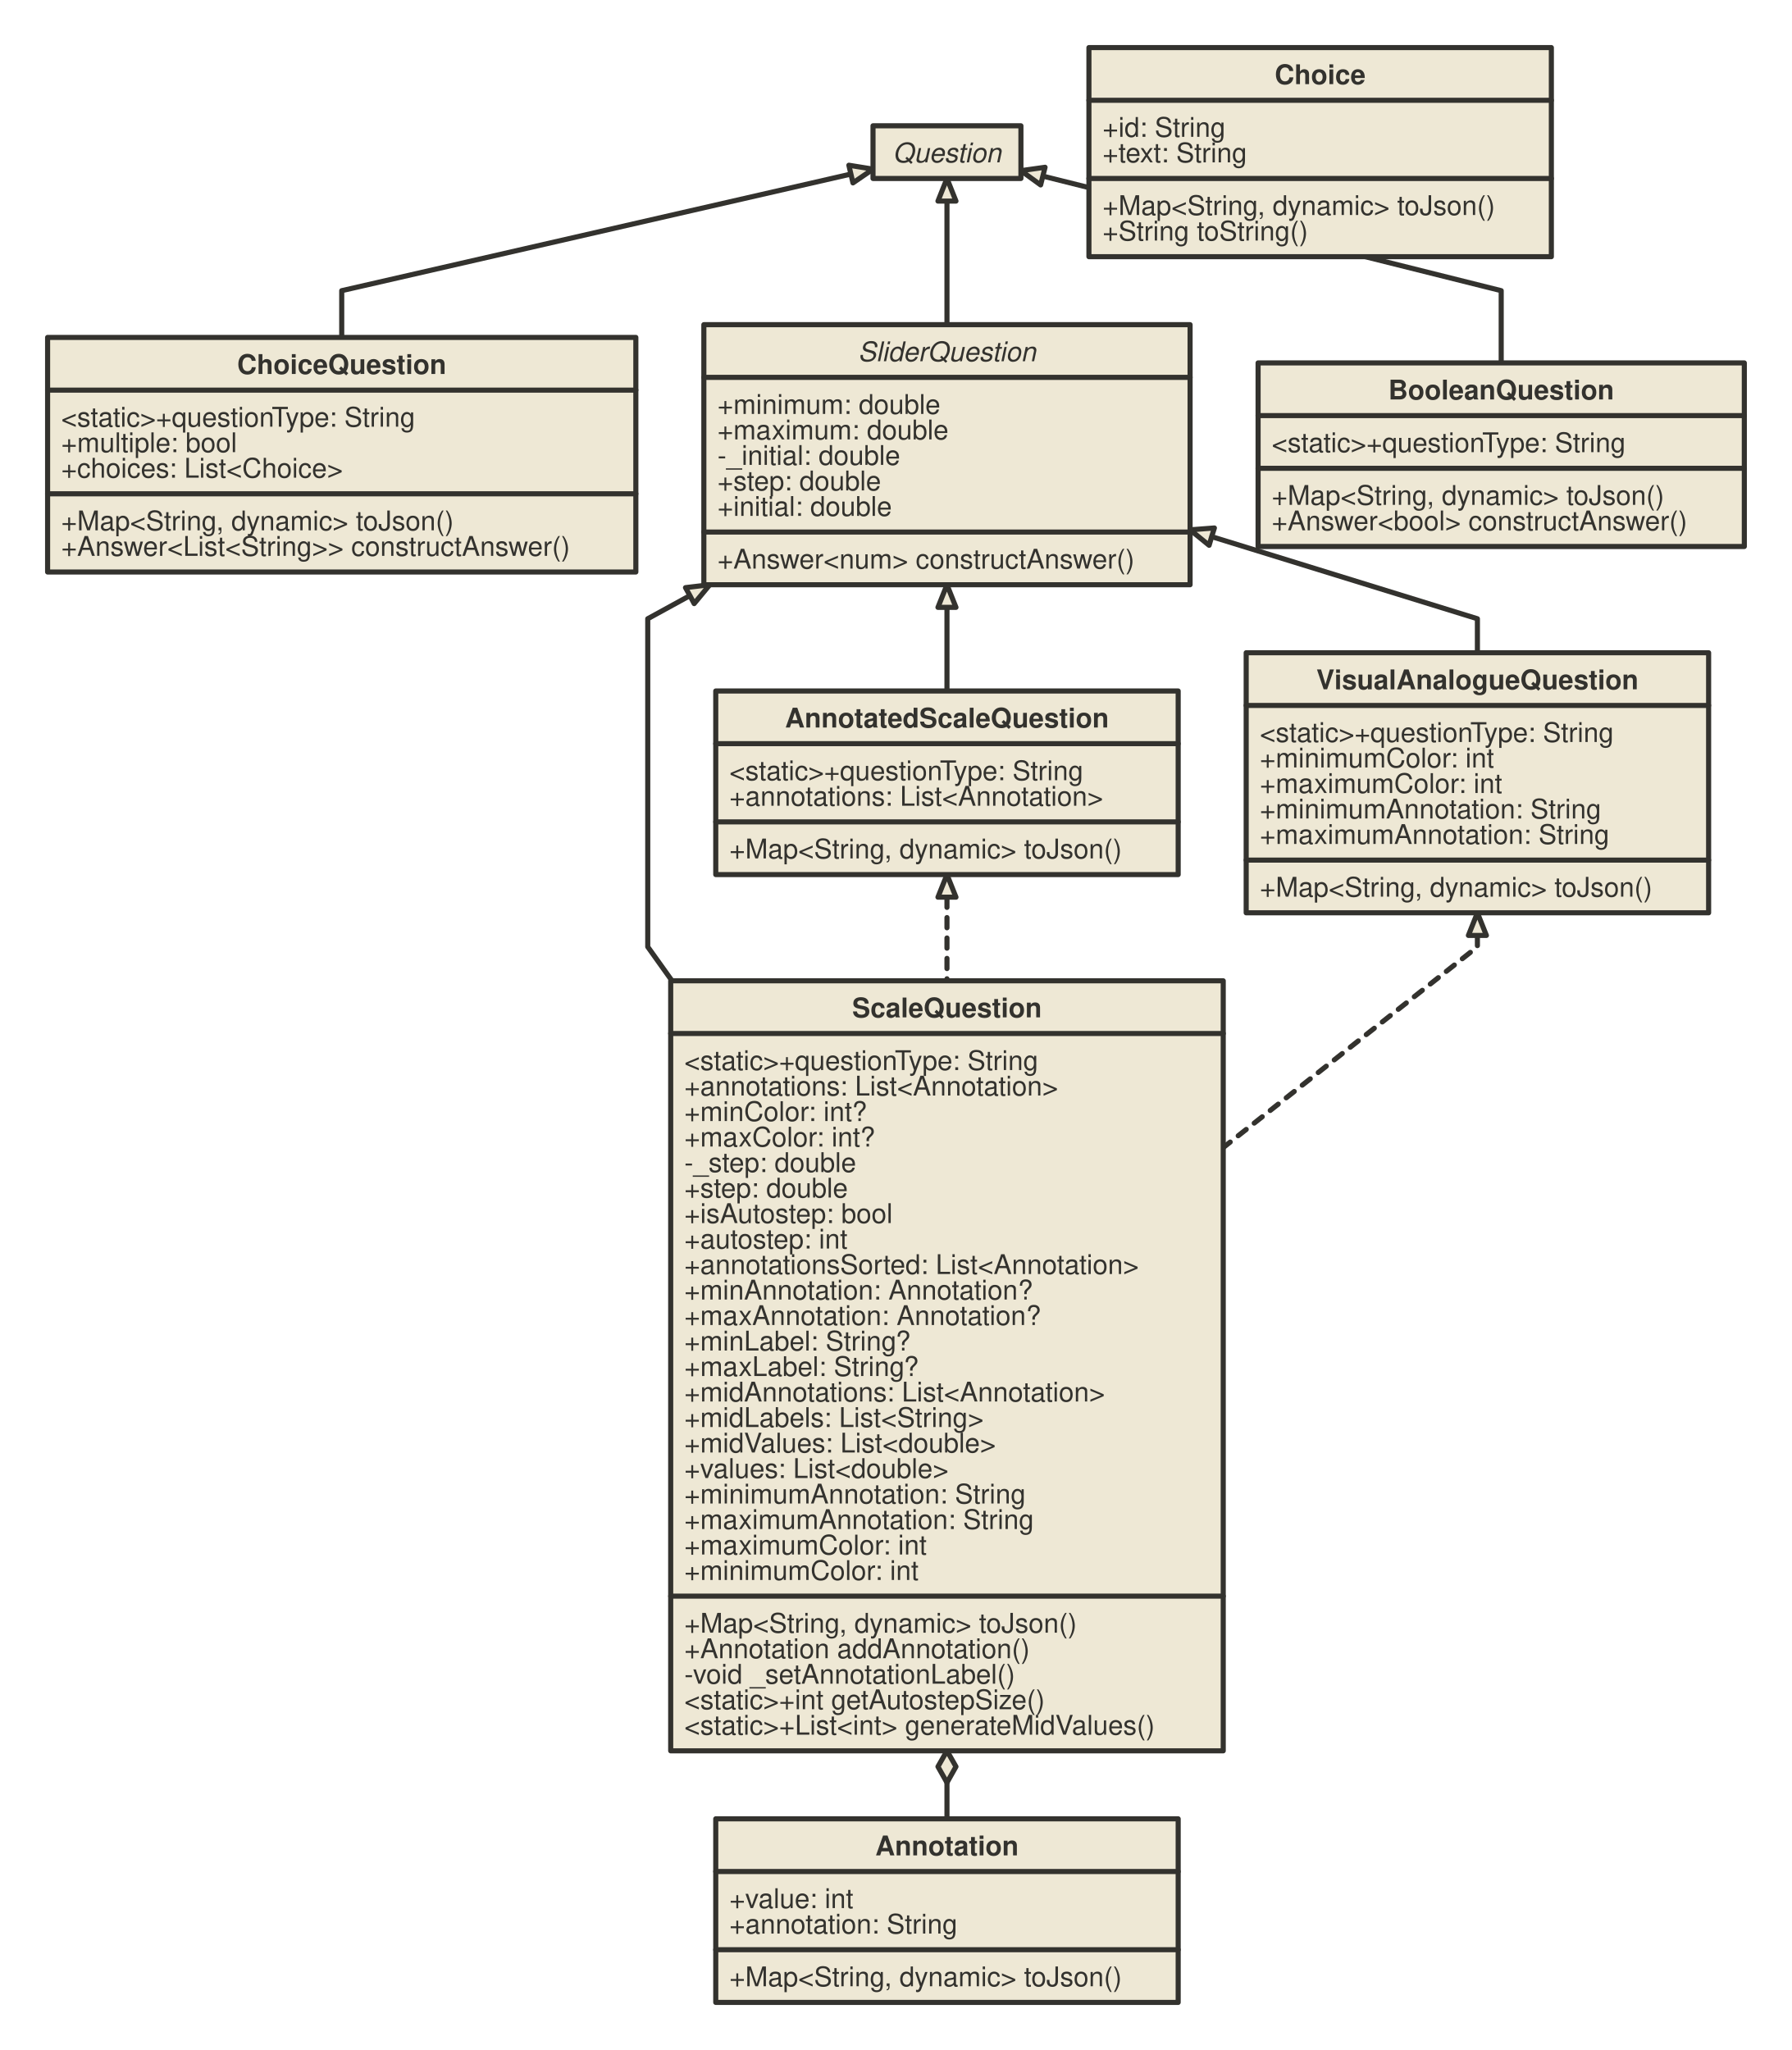
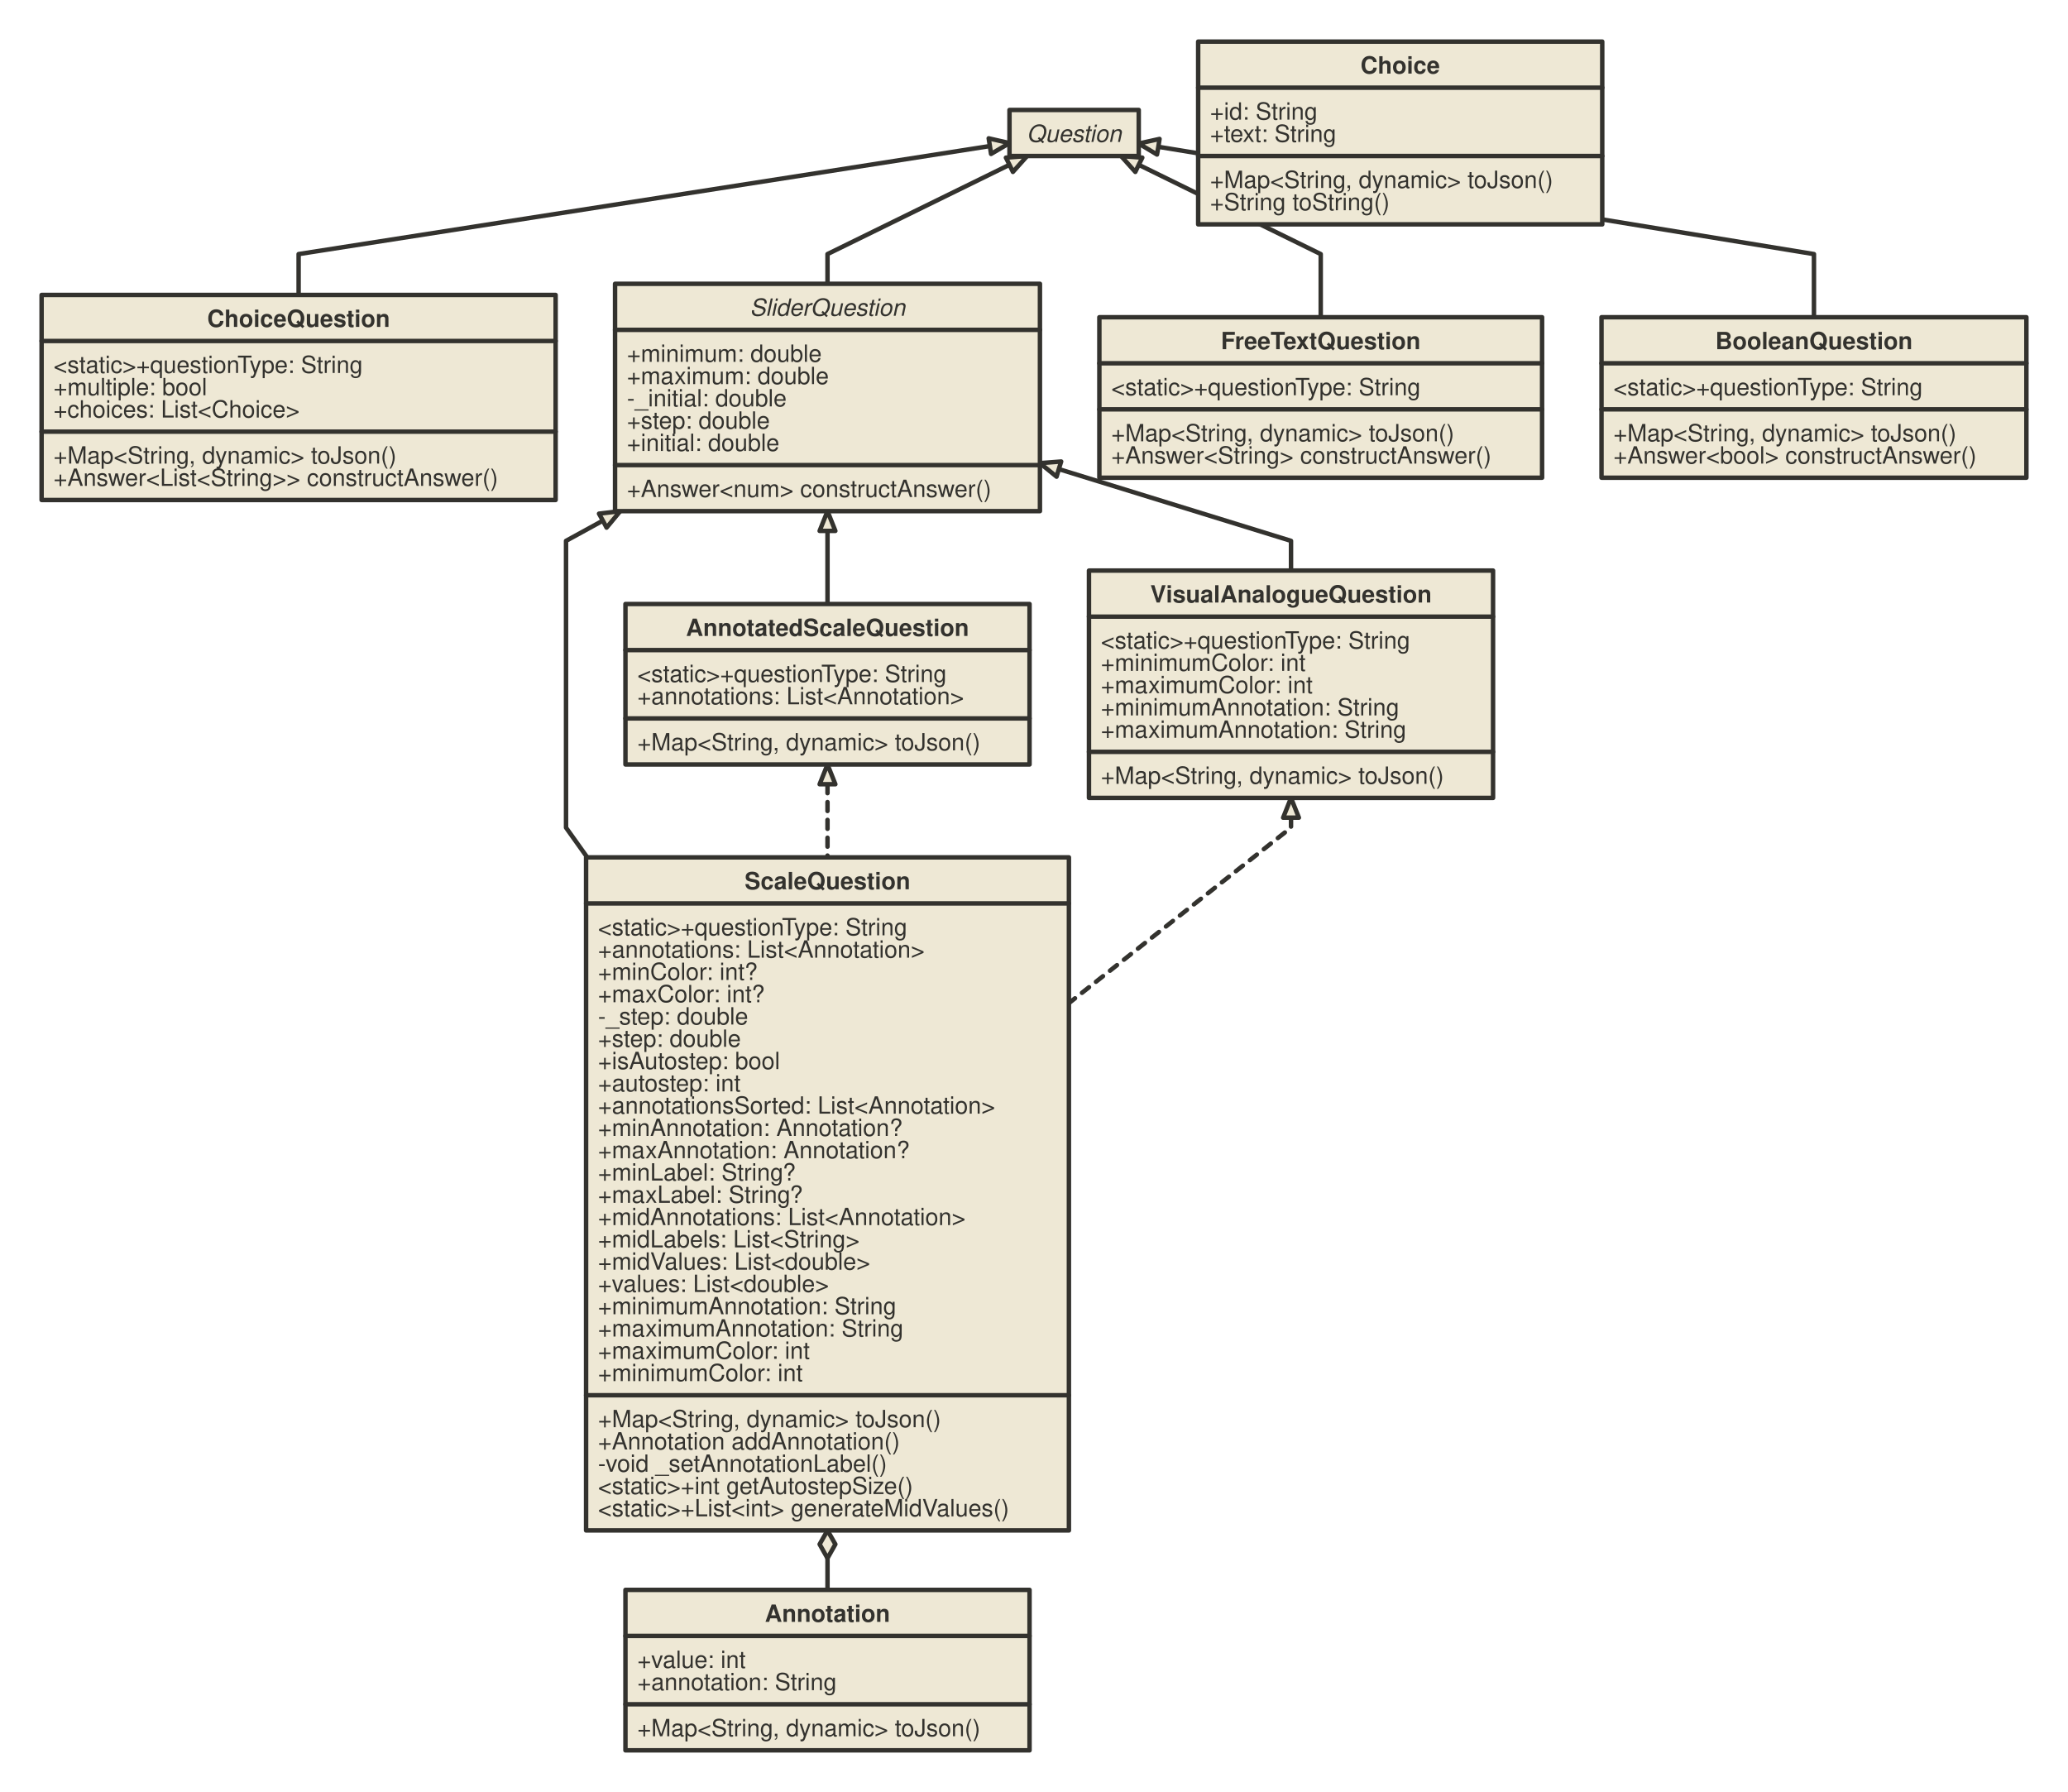
- <svg xmlns="http://www.w3.org/2000/svg" version="1.1" baseProfile="full" width="1054.0" height="1206.0" viewbox="0 0 1054 1206">
+ <svg xmlns="http://www.w3.org/2000/svg" version="1.1" baseProfile="full" width="1392.0" height="1206.0" viewbox="0 0 1392 1206">
  <g stroke-width="1.0" text-align="left" font="12pt Helvetica, Arial, sans-serif" font-size="12pt" font-family="Helvetica" font-weight="normal" font-style="normal">
    <g font-family="Helvetica" font-size="12pt" font-weight="bold" font-style="normal" stroke-width="3.0" stroke-linejoin="round" stroke-linecap="round" stroke="#33322E">
      <g stroke="transparent" fill="transparent">
-         <rect x="0.0" y="0.0" height="1206.0" width="1054.0" stroke="none" />
+         <rect x="0.0" y="0.0" height="1206.0" width="1392.0" stroke="none" />
      </g>
      <g transform="translate(8, 8)" fill="#33322E">
        <g transform="translate(20, 20)" fill="#eee8d5" font-family="Helvetica" font-size="12pt" font-weight="normal" font-style="normal">
-           <path d="M472.5 74.4 L173 143 L173 170.5 L173.0 170.5 " fill="none" />
-           <path d="M473.7 79.6 L472.5 74.4 L471.3 69.2 L485.5 71.5 Z" />
-           <path d="M529.0 90.3 L529 143 L529 163 L529.0 163.0 " fill="none" />
-           <path d="M534.3 90.3 L529.0 90.3 L523.7 90.3 L529.0 77.0 Z" />
+           <path d="M638.3 70.3 L173 143 L173 170.5 L173.0 170.5 " fill="none" />
+           <path d="M639.1 75.6 L638.3 70.3 L637.5 65.1 L651.5 68.3 Z" />
+           <path d="M651.5 82.9 L529 143 L529 163 L529.0 163.0 " fill="none" />
+           <path d="M653.8 87.7 L651.5 82.9 L649.1 78.1 L663.4 77.0 Z" />
          <path d="M529.0 329.3 L529 336 L529 378.5 L529.0 378.5 " fill="none" />
          <path d="M534.3 329.3 L529.0 329.3 L523.7 329.3 L529.0 316.0 Z" />
          <path d="M529.0 1020.7 L529 1022 L529 1042 L529.0 1042.0 " fill="none" />
          <g fill="#eee8d5">
            <path d="M534.3 1011.3 L529.0 1020.7 L523.7 1011.3 L529.0 1002.0 Z" />
          </g>
          <path d="M377.8 322.4 L353 336 L353 432.5 L353 432.5 L353 529 L353 529 L367.28 549 L367.3 549.0 " fill="none" />
          <path d="M380.3 327.1 L377.8 322.4 L375.2 317.7 L389.5 316.0 Z" />
          <g stroke-dasharray="6 6">
            <path d="M529.0 499.8 L529 529 L529 549 L529.0 549.0 " fill="none" />
          </g>
          <path d="M534.3 499.8 L529.0 499.8 L523.7 499.8 L529.0 486.5 Z" />
          <g stroke-dasharray="6 6">
            <path d="M841.0 522.3 L841 529 L691.5 647.115 L691.5 647.1 " fill="none" />
          </g>
          <path d="M846.3 522.3 L841.0 522.3 L835.7 522.3 L841.0 509.0 Z" />
+           <path d="M738.5 82.9 L861 143 L861 185.5 L861.0 185.5 " fill="none" />
+           <path d="M740.9 78.1 L738.5 82.9 L736.2 87.7 L726.6 77.0 Z" />
          <path d="M684.7 287.7 L841 336 L841 356 L841.0 356.0 " fill="none" />
          <path d="M686.3 282.6 L684.7 287.7 L683.2 292.8 L672.0 283.7 Z" />
-           <path d="M585.4 75.6 L855 143 L855 185.5 L855.0 185.5 " fill="none" />
-           <path d="M586.7 70.4 L585.4 75.6 L584.1 80.8 L572.5 72.4 Z" />
+           <path d="M751.7 70.8 L1193 143 L1193 185.5 L1193.0 185.5 " fill="none" />
+           <path d="M752.5 65.5 L751.7 70.8 L750.8 76.0 L738.5 68.6 Z" />
          <g data-name="ChoiceQuestion">
            <g fill="#eee8d5" stroke="#33322E" data-name="ChoiceQuestion">
              <rect x="0.0" y="170.5" height="138.0" width="346.0" data-name="ChoiceQuestion" />
              <path d="M0.0 201.5 L346.0 201.5" fill="none" data-name="ChoiceQuestion" />
              <path d="M0.0 262.5 L346.0 262.5" fill="none" data-name="ChoiceQuestion" />
            </g>
            <g transform="translate(0, 170.5)" font-family="Helvetica" font-size="12pt" font-weight="bold" font-style="normal" data-name="ChoiceQuestion">
              <g transform="translate(8, 8)" fill="#33322E" text-align="center" data-name="ChoiceQuestion">
                <text x="165.0" y="13.5" stroke="none" text-anchor="middle" data-name="ChoiceQuestion">ChoiceQuestion</text>
              </g>
            </g>
            <g transform="translate(0, 201.5)" font-family="Helvetica" font-size="12pt" font-weight="normal" font-style="normal" data-name="ChoiceQuestion">
              <g transform="translate(8, 8)" fill="#33322E" text-align="left" data-name="ChoiceQuestion">
                <text x="0.0" y="13.5" stroke="none" data-name="ChoiceQuestion">&lt;static&gt;+questionType: String</text>
                <text x="0.0" y="28.5" stroke="none" data-name="ChoiceQuestion">+multiple: bool</text>
                <text x="0.0" y="43.5" stroke="none" data-name="ChoiceQuestion">+choices: List&lt;Choice&gt;</text>
              </g>
            </g>
            <g transform="translate(0, 262.5)" font-family="Helvetica" font-size="12pt" font-weight="normal" font-style="normal" data-name="ChoiceQuestion">
              <g transform="translate(8, 8)" fill="#33322E" text-align="left" data-name="ChoiceQuestion">
                <text x="0.0" y="13.5" stroke="none" data-name="ChoiceQuestion">+Map&lt;String, dynamic&gt; toJson()</text>
                <text x="0.0" y="28.5" stroke="none" data-name="ChoiceQuestion">+Answer&lt;List&lt;String&gt;&gt; constructAnswer()</text>
              </g>
            </g>
          </g>
          <g data-name="Question">
            <g fill="#eee8d5" stroke="#33322E" data-name="Question">
-               <rect x="485.5" y="46.0" height="31.0" width="87.0" data-name="Question" />
-             </g>
-             <g transform="translate(485.5, 46)" font-family="Helvetica" font-size="12pt" font-weight="normal" font-style="italic" data-name="Question">
+               <rect x="651.5" y="46.0" height="31.0" width="87.0" data-name="Question" />
+             </g>
+             <g transform="translate(651.5, 46)" font-family="Helvetica" font-size="12pt" font-weight="normal" font-style="italic" data-name="Question">
              <g transform="translate(8, 8)" fill="#33322E" text-align="center" data-name="Question">
                <text x="35.5" y="13.5" stroke="none" text-anchor="middle" data-name="Question">Question</text>
              </g>
            </g>
          </g>
          <g data-name="Choice">
            <g fill="#eee8d5" stroke="#33322E" data-name="Choice">
-               <rect x="612.5" y="0.0" height="123.0" width="272.0" data-name="Choice" />
-               <path d="M612.5 31.0 L884.5 31.0" fill="none" data-name="Choice" />
-               <path d="M612.5 77.0 L884.5 77.0" fill="none" data-name="Choice" />
-             </g>
-             <g transform="translate(612.5, 0)" font-family="Helvetica" font-size="12pt" font-weight="bold" font-style="normal" data-name="Choice">
+               <rect x="778.5" y="0.0" height="123.0" width="272.0" data-name="Choice" />
+               <path d="M778.5 31.0 L1050.5 31.0" fill="none" data-name="Choice" />
+               <path d="M778.5 77.0 L1050.5 77.0" fill="none" data-name="Choice" />
+             </g>
+             <g transform="translate(778.5, 0)" font-family="Helvetica" font-size="12pt" font-weight="bold" font-style="normal" data-name="Choice">
              <g transform="translate(8, 8)" fill="#33322E" text-align="center" data-name="Choice">
                <text x="128.0" y="13.5" stroke="none" text-anchor="middle" data-name="Choice">Choice</text>
              </g>
            </g>
-             <g transform="translate(612.5, 31)" font-family="Helvetica" font-size="12pt" font-weight="normal" font-style="normal" data-name="Choice">
+             <g transform="translate(778.5, 31)" font-family="Helvetica" font-size="12pt" font-weight="normal" font-style="normal" data-name="Choice">
              <g transform="translate(8, 8)" fill="#33322E" text-align="left" data-name="Choice">
                <text x="0.0" y="13.5" stroke="none" data-name="Choice">+id: String</text>
                <text x="0.0" y="28.5" stroke="none" data-name="Choice">+text: String</text>
              </g>
            </g>
-             <g transform="translate(612.5, 77)" font-family="Helvetica" font-size="12pt" font-weight="normal" font-style="normal" data-name="Choice">
+             <g transform="translate(778.5, 77)" font-family="Helvetica" font-size="12pt" font-weight="normal" font-style="normal" data-name="Choice">
              <g transform="translate(8, 8)" fill="#33322E" text-align="left" data-name="Choice">
                <text x="0.0" y="13.5" stroke="none" data-name="Choice">+Map&lt;String, dynamic&gt; toJson()</text>
                <text x="0.0" y="28.5" stroke="none" data-name="Choice">+String toString()</text>
              </g>
            </g>
          </g>
          <g data-name="SliderQuestion">
            <g fill="#eee8d5" stroke="#33322E" data-name="SliderQuestion">
              <rect x="386.0" y="163.0" height="153.0" width="286.0" data-name="SliderQuestion" />
              <path d="M386.0 194.0 L672.0 194.0" fill="none" data-name="SliderQuestion" />
              <path d="M386.0 285.0 L672.0 285.0" fill="none" data-name="SliderQuestion" />
            </g>
            <g transform="translate(386, 163)" font-family="Helvetica" font-size="12pt" font-weight="normal" font-style="italic" data-name="SliderQuestion">
              <g transform="translate(8, 8)" fill="#33322E" text-align="center" data-name="SliderQuestion">
                <text x="135.0" y="13.5" stroke="none" text-anchor="middle" data-name="SliderQuestion">SliderQuestion</text>
              </g>
            </g>
            <g transform="translate(386, 194)" font-family="Helvetica" font-size="12pt" font-weight="normal" font-style="normal" data-name="SliderQuestion">
              <g transform="translate(8, 8)" fill="#33322E" text-align="left" data-name="SliderQuestion">
                <text x="0.0" y="13.5" stroke="none" data-name="SliderQuestion">+minimum: double</text>
                <text x="0.0" y="28.5" stroke="none" data-name="SliderQuestion">+maximum: double</text>
                <text x="0.0" y="43.5" stroke="none" data-name="SliderQuestion">-_initial: double</text>
                <text x="0.0" y="58.5" stroke="none" data-name="SliderQuestion">+step: double</text>
                <text x="0.0" y="73.5" stroke="none" data-name="SliderQuestion">+initial: double</text>
              </g>
            </g>
            <g transform="translate(386, 285)" font-family="Helvetica" font-size="12pt" font-weight="normal" font-style="normal" data-name="SliderQuestion">
              <g transform="translate(8, 8)" fill="#33322E" text-align="left" data-name="SliderQuestion">
                <text x="0.0" y="13.5" stroke="none" data-name="SliderQuestion">+Answer&lt;num&gt; constructAnswer()</text>
              </g>
            </g>
          </g>
          <g data-name="AnnotatedScaleQuestion">
            <g fill="#eee8d5" stroke="#33322E" data-name="AnnotatedScaleQuestion">
              <rect x="393.0" y="378.5" height="108.0" width="272.0" data-name="AnnotatedScaleQuestion" />
              <path d="M393.0 409.5 L665.0 409.5" fill="none" data-name="AnnotatedScaleQuestion" />
              <path d="M393.0 455.5 L665.0 455.5" fill="none" data-name="AnnotatedScaleQuestion" />
            </g>
            <g transform="translate(393, 378.5)" font-family="Helvetica" font-size="12pt" font-weight="bold" font-style="normal" data-name="AnnotatedScaleQuestion">
              <g transform="translate(8, 8)" fill="#33322E" text-align="center" data-name="AnnotatedScaleQuestion">
                <text x="128.0" y="13.5" stroke="none" text-anchor="middle" data-name="AnnotatedScaleQuestion">AnnotatedScaleQuestion</text>
              </g>
            </g>
            <g transform="translate(393, 409.5)" font-family="Helvetica" font-size="12pt" font-weight="normal" font-style="normal" data-name="AnnotatedScaleQuestion">
              <g transform="translate(8, 8)" fill="#33322E" text-align="left" data-name="AnnotatedScaleQuestion">
                <text x="0.0" y="13.5" stroke="none" data-name="AnnotatedScaleQuestion">&lt;static&gt;+questionType: String</text>
                <text x="0.0" y="28.5" stroke="none" data-name="AnnotatedScaleQuestion">+annotations: List&lt;Annotation&gt;</text>
              </g>
            </g>
            <g transform="translate(393, 455.5)" font-family="Helvetica" font-size="12pt" font-weight="normal" font-style="normal" data-name="AnnotatedScaleQuestion">
              <g transform="translate(8, 8)" fill="#33322E" text-align="left" data-name="AnnotatedScaleQuestion">
                <text x="0.0" y="13.5" stroke="none" data-name="AnnotatedScaleQuestion">+Map&lt;String, dynamic&gt; toJson()</text>
              </g>
            </g>
          </g>
          <g data-name="Annotation">
            <g fill="#eee8d5" stroke="#33322E" data-name="Annotation">
              <rect x="393.0" y="1042.0" height="108.0" width="272.0" data-name="Annotation" />
              <path d="M393.0 1073.0 L665.0 1073.0" fill="none" data-name="Annotation" />
              <path d="M393.0 1119.0 L665.0 1119.0" fill="none" data-name="Annotation" />
            </g>
            <g transform="translate(393, 1042)" font-family="Helvetica" font-size="12pt" font-weight="bold" font-style="normal" data-name="Annotation">
              <g transform="translate(8, 8)" fill="#33322E" text-align="center" data-name="Annotation">
                <text x="128.0" y="13.5" stroke="none" text-anchor="middle" data-name="Annotation">Annotation</text>
              </g>
            </g>
            <g transform="translate(393, 1073)" font-family="Helvetica" font-size="12pt" font-weight="normal" font-style="normal" data-name="Annotation">
              <g transform="translate(8, 8)" fill="#33322E" text-align="left" data-name="Annotation">
                <text x="0.0" y="13.5" stroke="none" data-name="Annotation">+value: int</text>
                <text x="0.0" y="28.5" stroke="none" data-name="Annotation">+annotation: String</text>
              </g>
            </g>
            <g transform="translate(393, 1119)" font-family="Helvetica" font-size="12pt" font-weight="normal" font-style="normal" data-name="Annotation">
              <g transform="translate(8, 8)" fill="#33322E" text-align="left" data-name="Annotation">
                <text x="0.0" y="13.5" stroke="none" data-name="Annotation">+Map&lt;String, dynamic&gt; toJson()</text>
              </g>
            </g>
          </g>
          <g data-name="ScaleQuestion">
            <g fill="#eee8d5" stroke="#33322E" data-name="ScaleQuestion">
              <rect x="366.5" y="549.0" height="453.0" width="325.0" data-name="ScaleQuestion" />
              <path d="M366.5 580.0 L691.5 580.0" fill="none" data-name="ScaleQuestion" />
              <path d="M366.5 911.0 L691.5 911.0" fill="none" data-name="ScaleQuestion" />
            </g>
            <g transform="translate(366.5, 549)" font-family="Helvetica" font-size="12pt" font-weight="bold" font-style="normal" data-name="ScaleQuestion">
              <g transform="translate(8, 8)" fill="#33322E" text-align="center" data-name="ScaleQuestion">
                <text x="154.5" y="13.5" stroke="none" text-anchor="middle" data-name="ScaleQuestion">ScaleQuestion</text>
              </g>
            </g>
            <g transform="translate(366.5, 580)" font-family="Helvetica" font-size="12pt" font-weight="normal" font-style="normal" data-name="ScaleQuestion">
              <g transform="translate(8, 8)" fill="#33322E" text-align="left" data-name="ScaleQuestion">
                <text x="0.0" y="13.5" stroke="none" data-name="ScaleQuestion">&lt;static&gt;+questionType: String</text>
                <text x="0.0" y="28.5" stroke="none" data-name="ScaleQuestion">+annotations: List&lt;Annotation&gt;</text>
                <text x="0.0" y="43.5" stroke="none" data-name="ScaleQuestion">+minColor: int?</text>
                <text x="0.0" y="58.5" stroke="none" data-name="ScaleQuestion">+maxColor: int?</text>
                <text x="0.0" y="73.5" stroke="none" data-name="ScaleQuestion">-_step: double</text>
                <text x="0.0" y="88.5" stroke="none" data-name="ScaleQuestion">+step: double</text>
                <text x="0.0" y="103.5" stroke="none" data-name="ScaleQuestion">+isAutostep: bool</text>
                <text x="0.0" y="118.5" stroke="none" data-name="ScaleQuestion">+autostep: int</text>
                <text x="0.0" y="133.5" stroke="none" data-name="ScaleQuestion">+annotationsSorted: List&lt;Annotation&gt;</text>
                <text x="0.0" y="148.5" stroke="none" data-name="ScaleQuestion">+minAnnotation: Annotation?</text>
                <text x="0.0" y="163.5" stroke="none" data-name="ScaleQuestion">+maxAnnotation: Annotation?</text>
                <text x="0.0" y="178.5" stroke="none" data-name="ScaleQuestion">+minLabel: String?</text>
                <text x="0.0" y="193.5" stroke="none" data-name="ScaleQuestion">+maxLabel: String?</text>
                <text x="0.0" y="208.5" stroke="none" data-name="ScaleQuestion">+midAnnotations: List&lt;Annotation&gt;</text>
                <text x="0.0" y="223.5" stroke="none" data-name="ScaleQuestion">+midLabels: List&lt;String&gt;</text>
                <text x="0.0" y="238.5" stroke="none" data-name="ScaleQuestion">+midValues: List&lt;double&gt;</text>
                <text x="0.0" y="253.5" stroke="none" data-name="ScaleQuestion">+values: List&lt;double&gt;</text>
                <text x="0.0" y="268.5" stroke="none" data-name="ScaleQuestion">+minimumAnnotation: String</text>
                <text x="0.0" y="283.5" stroke="none" data-name="ScaleQuestion">+maximumAnnotation: String</text>
                <text x="0.0" y="298.5" stroke="none" data-name="ScaleQuestion">+maximumColor: int</text>
                <text x="0.0" y="313.5" stroke="none" data-name="ScaleQuestion">+minimumColor: int</text>
              </g>
            </g>
            <g transform="translate(366.5, 911)" font-family="Helvetica" font-size="12pt" font-weight="normal" font-style="normal" data-name="ScaleQuestion">
              <g transform="translate(8, 8)" fill="#33322E" text-align="left" data-name="ScaleQuestion">
                <text x="0.0" y="13.5" stroke="none" data-name="ScaleQuestion">+Map&lt;String, dynamic&gt; toJson()</text>
                <text x="0.0" y="28.5" stroke="none" data-name="ScaleQuestion">+Annotation addAnnotation()</text>
                <text x="0.0" y="43.5" stroke="none" data-name="ScaleQuestion">-void _setAnnotationLabel()</text>
                <text x="0.0" y="58.5" stroke="none" data-name="ScaleQuestion">&lt;static&gt;+int getAutostepSize()</text>
                <text x="0.0" y="73.5" stroke="none" data-name="ScaleQuestion">&lt;static&gt;+List&lt;int&gt; generateMidValues()</text>
              </g>
            </g>
          </g>
          <g data-name="VisualAnalogueQuestion">
            <g fill="#eee8d5" stroke="#33322E" data-name="VisualAnalogueQuestion">
              <rect x="705.0" y="356.0" height="153.0" width="272.0" data-name="VisualAnalogueQuestion" />
              <path d="M705.0 387.0 L977.0 387.0" fill="none" data-name="VisualAnalogueQuestion" />
              <path d="M705.0 478.0 L977.0 478.0" fill="none" data-name="VisualAnalogueQuestion" />
            </g>
            <g transform="translate(705, 356)" font-family="Helvetica" font-size="12pt" font-weight="bold" font-style="normal" data-name="VisualAnalogueQuestion">
              <g transform="translate(8, 8)" fill="#33322E" text-align="center" data-name="VisualAnalogueQuestion">
                <text x="128.0" y="13.5" stroke="none" text-anchor="middle" data-name="VisualAnalogueQuestion">VisualAnalogueQuestion</text>
              </g>
            </g>
            <g transform="translate(705, 387)" font-family="Helvetica" font-size="12pt" font-weight="normal" font-style="normal" data-name="VisualAnalogueQuestion">
              <g transform="translate(8, 8)" fill="#33322E" text-align="left" data-name="VisualAnalogueQuestion">
                <text x="0.0" y="13.5" stroke="none" data-name="VisualAnalogueQuestion">&lt;static&gt;+questionType: String</text>
                <text x="0.0" y="28.5" stroke="none" data-name="VisualAnalogueQuestion">+minimumColor: int</text>
                <text x="0.0" y="43.5" stroke="none" data-name="VisualAnalogueQuestion">+maximumColor: int</text>
                <text x="0.0" y="58.5" stroke="none" data-name="VisualAnalogueQuestion">+minimumAnnotation: String</text>
                <text x="0.0" y="73.5" stroke="none" data-name="VisualAnalogueQuestion">+maximumAnnotation: String</text>
              </g>
            </g>
            <g transform="translate(705, 478)" font-family="Helvetica" font-size="12pt" font-weight="normal" font-style="normal" data-name="VisualAnalogueQuestion">
              <g transform="translate(8, 8)" fill="#33322E" text-align="left" data-name="VisualAnalogueQuestion">
                <text x="0.0" y="13.5" stroke="none" data-name="VisualAnalogueQuestion">+Map&lt;String, dynamic&gt; toJson()</text>
              </g>
            </g>
          </g>
+           <g data-name="FreeTextQuestion">
+             <g fill="#eee8d5" stroke="#33322E" data-name="FreeTextQuestion">
+               <rect x="712.0" y="185.5" height="108.0" width="298.0" data-name="FreeTextQuestion" />
+               <path d="M712.0 216.5 L1010.0 216.5" fill="none" data-name="FreeTextQuestion" />
+               <path d="M712.0 247.5 L1010.0 247.5" fill="none" data-name="FreeTextQuestion" />
+             </g>
+             <g transform="translate(712, 185.5)" font-family="Helvetica" font-size="12pt" font-weight="bold" font-style="normal" data-name="FreeTextQuestion">
+               <g transform="translate(8, 8)" fill="#33322E" text-align="center" data-name="FreeTextQuestion">
+                 <text x="141.0" y="13.5" stroke="none" text-anchor="middle" data-name="FreeTextQuestion">FreeTextQuestion</text>
+               </g>
+             </g>
+             <g transform="translate(712, 216.5)" font-family="Helvetica" font-size="12pt" font-weight="normal" font-style="normal" data-name="FreeTextQuestion">
+               <g transform="translate(8, 8)" fill="#33322E" text-align="left" data-name="FreeTextQuestion">
+                 <text x="0.0" y="13.5" stroke="none" data-name="FreeTextQuestion">&lt;static&gt;+questionType: String</text>
+               </g>
+             </g>
+             <g transform="translate(712, 247.5)" font-family="Helvetica" font-size="12pt" font-weight="normal" font-style="normal" data-name="FreeTextQuestion">
+               <g transform="translate(8, 8)" fill="#33322E" text-align="left" data-name="FreeTextQuestion">
+                 <text x="0.0" y="13.5" stroke="none" data-name="FreeTextQuestion">+Map&lt;String, dynamic&gt; toJson()</text>
+                 <text x="0.0" y="28.5" stroke="none" data-name="FreeTextQuestion">+Answer&lt;String&gt; constructAnswer()</text>
+               </g>
+             </g>
+           </g>
          <g data-name="BooleanQuestion">
            <g fill="#eee8d5" stroke="#33322E" data-name="BooleanQuestion">
-               <rect x="712.0" y="185.5" height="108.0" width="286.0" data-name="BooleanQuestion" />
-               <path d="M712.0 216.5 L998.0 216.5" fill="none" data-name="BooleanQuestion" />
-               <path d="M712.0 247.5 L998.0 247.5" fill="none" data-name="BooleanQuestion" />
-             </g>
-             <g transform="translate(712, 185.5)" font-family="Helvetica" font-size="12pt" font-weight="bold" font-style="normal" data-name="BooleanQuestion">
+               <rect x="1050.0" y="185.5" height="108.0" width="286.0" data-name="BooleanQuestion" />
+               <path d="M1050.0 216.5 L1336.0 216.5" fill="none" data-name="BooleanQuestion" />
+               <path d="M1050.0 247.5 L1336.0 247.5" fill="none" data-name="BooleanQuestion" />
+             </g>
+             <g transform="translate(1050, 185.5)" font-family="Helvetica" font-size="12pt" font-weight="bold" font-style="normal" data-name="BooleanQuestion">
              <g transform="translate(8, 8)" fill="#33322E" text-align="center" data-name="BooleanQuestion">
                <text x="135.0" y="13.5" stroke="none" text-anchor="middle" data-name="BooleanQuestion">BooleanQuestion</text>
              </g>
            </g>
-             <g transform="translate(712, 216.5)" font-family="Helvetica" font-size="12pt" font-weight="normal" font-style="normal" data-name="BooleanQuestion">
+             <g transform="translate(1050, 216.5)" font-family="Helvetica" font-size="12pt" font-weight="normal" font-style="normal" data-name="BooleanQuestion">
              <g transform="translate(8, 8)" fill="#33322E" text-align="left" data-name="BooleanQuestion">
                <text x="0.0" y="13.5" stroke="none" data-name="BooleanQuestion">&lt;static&gt;+questionType: String</text>
              </g>
            </g>
-             <g transform="translate(712, 247.5)" font-family="Helvetica" font-size="12pt" font-weight="normal" font-style="normal" data-name="BooleanQuestion">
+             <g transform="translate(1050, 247.5)" font-family="Helvetica" font-size="12pt" font-weight="normal" font-style="normal" data-name="BooleanQuestion">
              <g transform="translate(8, 8)" fill="#33322E" text-align="left" data-name="BooleanQuestion">
                <text x="0.0" y="13.5" stroke="none" data-name="BooleanQuestion">+Map&lt;String, dynamic&gt; toJson()</text>
                <text x="0.0" y="28.5" stroke="none" data-name="BooleanQuestion">+Answer&lt;bool&gt; constructAnswer()</text>
              </g>
            </g>
          </g>
        </g>
      </g>
    </g>
  </g>
</svg>
